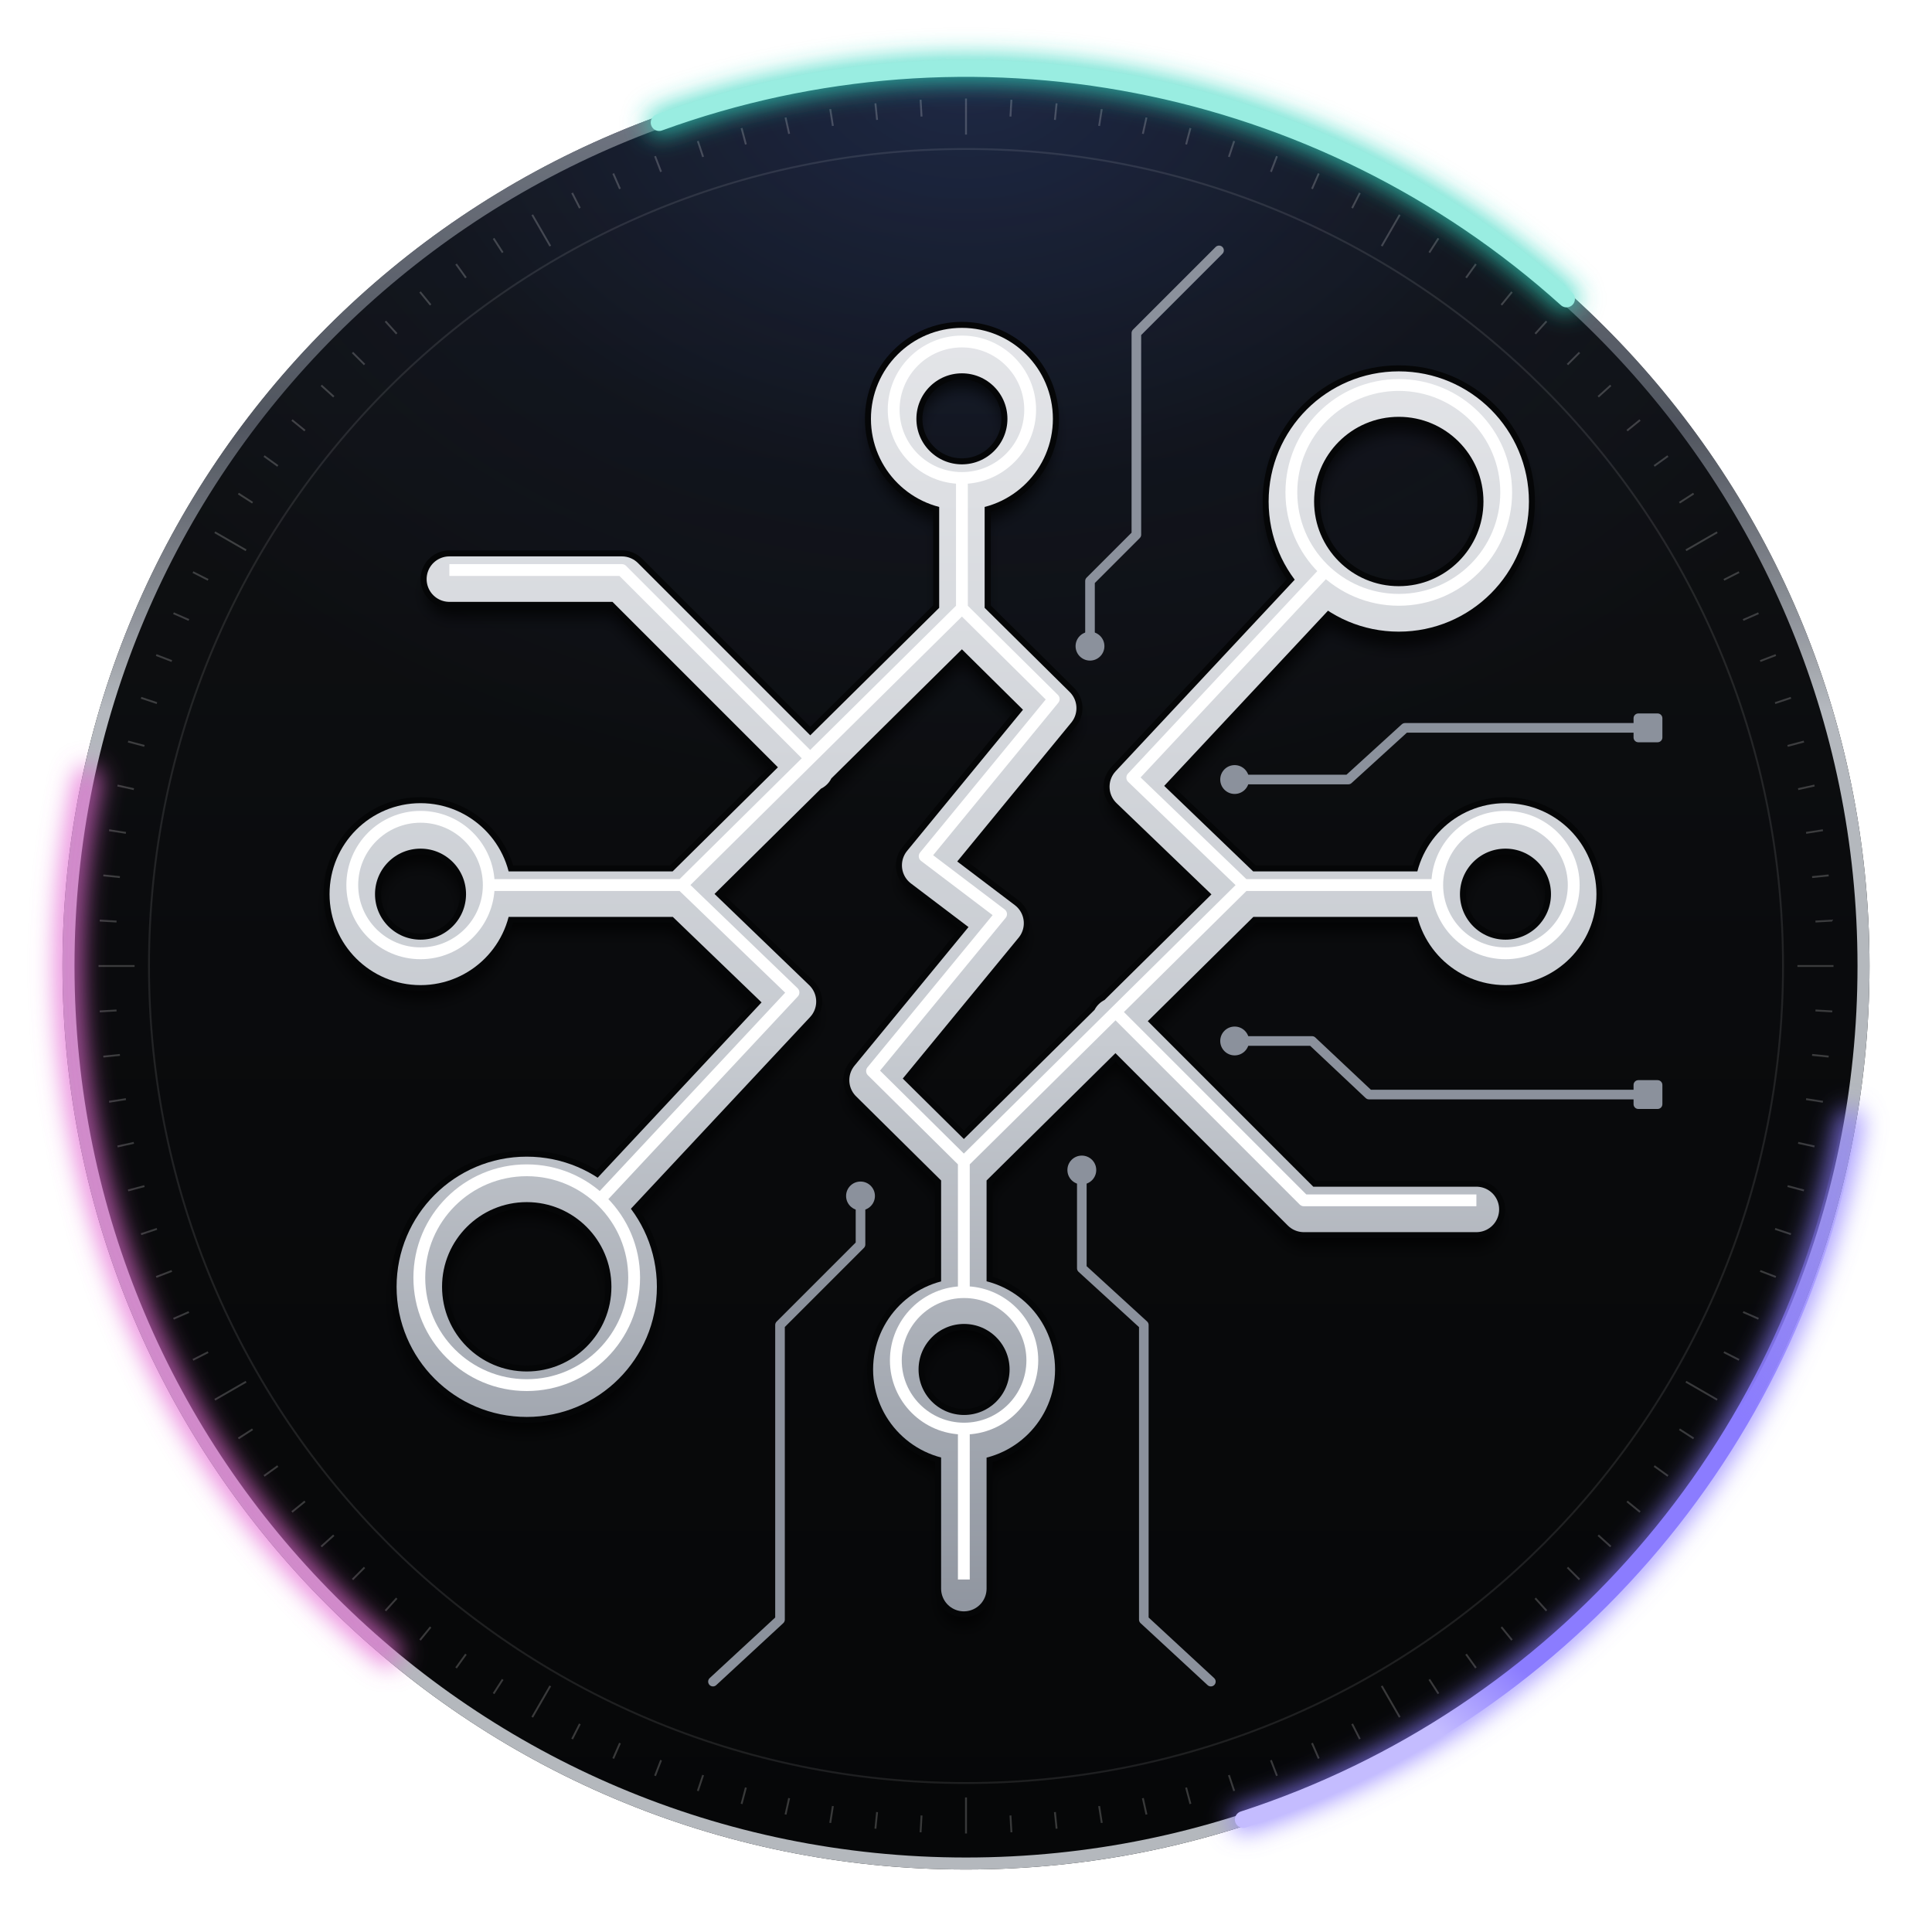
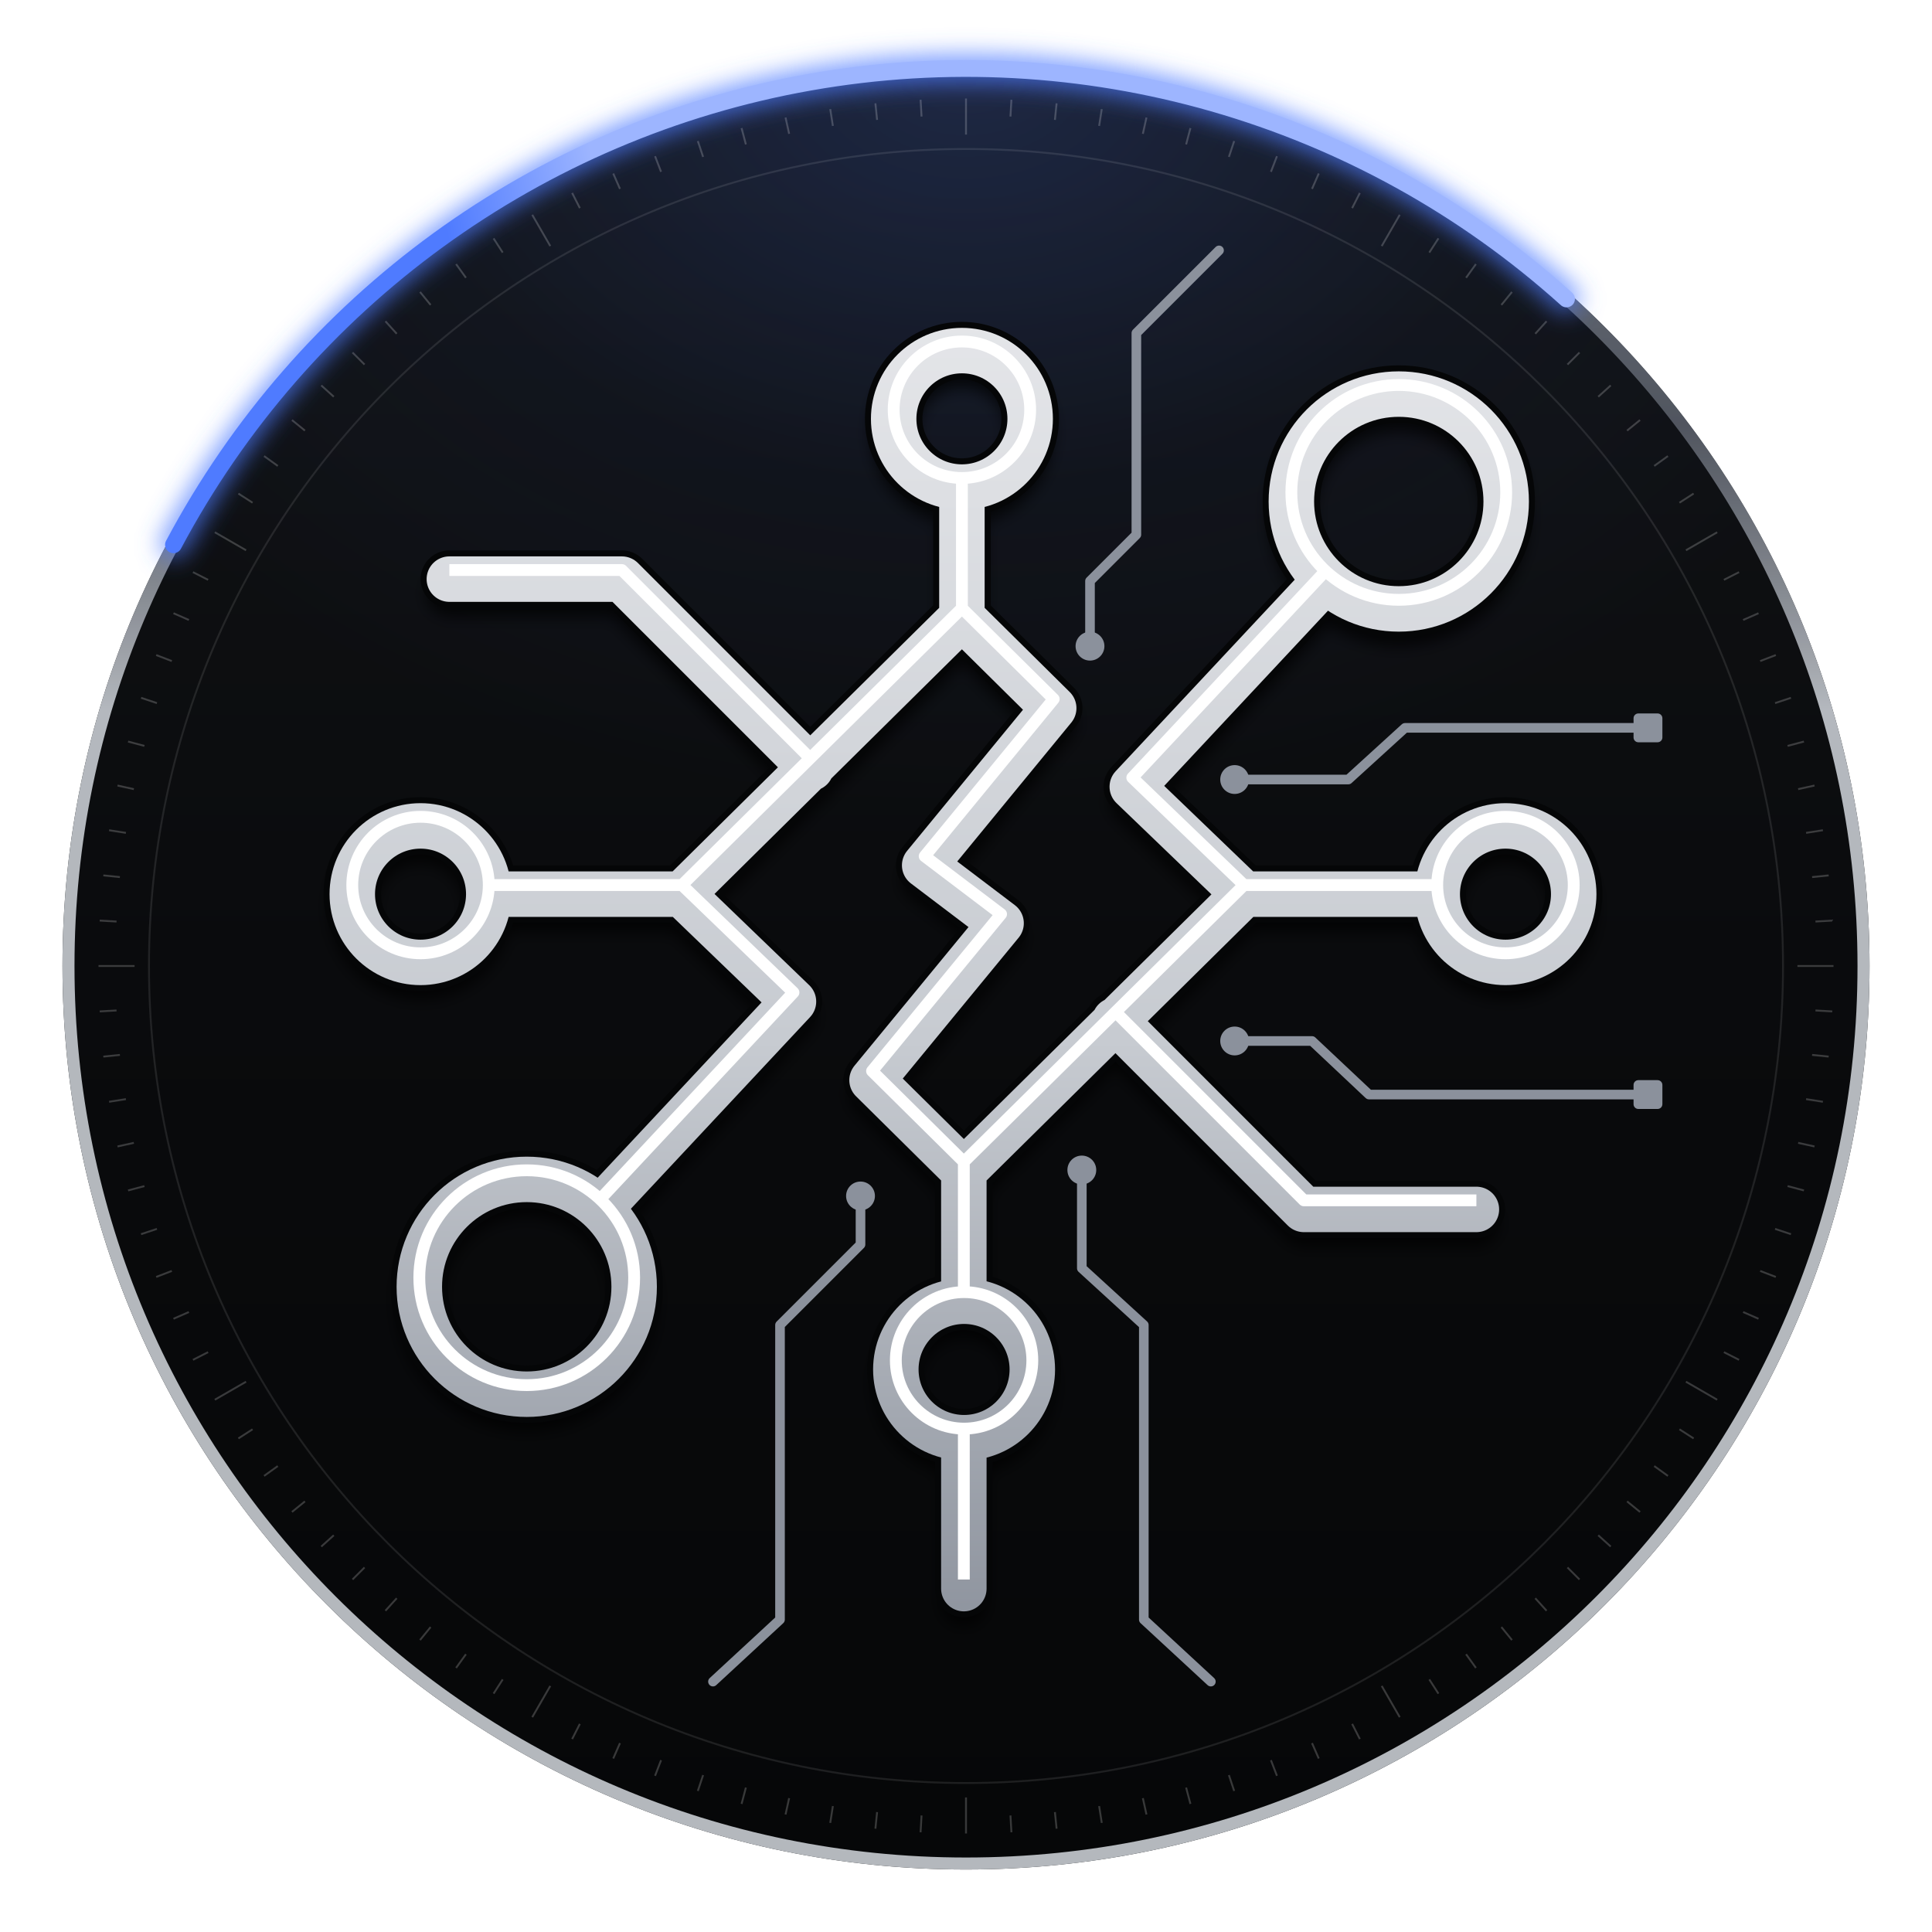
<svg xmlns="http://www.w3.org/2000/svg" width="1024" height="1024" viewBox="-402 -402 804 804" shape-rendering="geometricPrecision" role="img" aria-label="Botlane" class="shrink-0">
  <rect x="-402" y="-402" width="804" height="804" fill="#FFFFFF" />
  <defs>
    <linearGradient id="_R_0_-ring" gradientUnits="userSpaceOnUse" x1="0" y1="-540" x2="0" y2="540">
      <stop offset="0" style="stop-color:#EDEEF0" />
      <stop offset="1" stop-opacity="0.62" style="stop-color:#EDEEF0" />
    </linearGradient>
    <linearGradient id="_R_0_-arc0" gradientUnits="userSpaceOnUse" x1="-237.8" y1="-410.8" x2="-86.4" y2="-468.2">
-       <stop offset="0" stop-opacity="0.5" style="stop-color:#5BDACB" />
-       <stop offset="1" style="stop-color:#5BDACB" />
-     </linearGradient>
-     <linearGradient id="_R_0_-arc1" gradientUnits="userSpaceOnUse" x1="202.5" y1="392.2" x2="392" y2="205.4">
-       <stop offset="0" stop-opacity="0.5" style="stop-color:#A397FB" />
-       <stop offset="1" style="stop-color:#A397FB" />
-     </linearGradient>
-     <linearGradient id="_R_0_-arc2" gradientUnits="userSpaceOnUse" x1="77.5" y1="433.7" x2="-372.9" y2="229.6">
-       <stop offset="0" stop-opacity="0.5" style="stop-color:#E58ADA" />
-       <stop offset="1" style="stop-color:#E58ADA" />
+       <stop offset="0" stop-opacity="0.5" style="stop-color:#4F7BFF" />
+       <stop offset="1" style="stop-color:#4F7BFF" />
    </linearGradient>
    <linearGradient id="_R_0_-glass" gradientUnits="userSpaceOnUse" x1="0" y1="-376" x2="0" y2="376">
      <stop offset="0" stop-color="#121417" />
      <stop offset="0.5" stop-color="#0A0B0D" />
      <stop offset="1" stop-color="#060708" />
    </linearGradient>
    <radialGradient id="_R_0_-fall" gradientUnits="userSpaceOnUse" cx="0" cy="0" r="1" gradientTransform="translate(0 -376) scale(432.4 312.08)">
      <stop offset="0" stop-color="#4F7BFF" stop-opacity="0.2" />
      <stop offset="0.55" stop-color="#4F7BFF" stop-opacity="0.045" />
      <stop offset="1" stop-color="#4F7BFF" stop-opacity="0" />
    </radialGradient>
    <linearGradient id="_R_0_-edge" gradientUnits="userSpaceOnUse" x1="0" y1="-376" x2="0" y2="376">
      <stop offset="0" stop-color="#fff" />
      <stop offset="0.35" stop-color="#B6BAC2" stop-opacity="0.75" />
      <stop offset="0.8" stop-color="#6C727E" stop-opacity="0.7" />
      <stop offset="1" stop-color="#C7CBD1" stop-opacity="0.9" />
    </linearGradient>
    <linearGradient id="_R_0_-metal" gradientUnits="userSpaceOnUse" x1="0" y1="-310" x2="0" y2="310">
      <stop offset="0" stop-color="#E8E9EC" />
      <stop offset="0.55" stop-color="#C7CBD1" />
      <stop offset="1" stop-color="#868C97" />
    </linearGradient>
-     <linearGradient id="_R_0_-beam0" gradientUnits="userSpaceOnUse" x1="-127.7" y1="-351" x2="249.9" y2="-277.6">
-       <stop offset="0" stop-color="#2DD4BF" stop-opacity="0" />
-       <stop offset="0.4" stop-color="#2DD4BF" />
-       <stop offset="0.86" stop-color="#2DD4BF" />
-       <stop offset="1" stop-color="#99EDE1" />
-     </linearGradient>
-     <linearGradient id="_R_0_-beam1" gradientUnits="userSpaceOnUse" x1="367.8" y1="64.9" x2="115.4" y2="355.2">
-       <stop offset="0" stop-color="#8B7CFF" stop-opacity="0" />
-       <stop offset="0.4" stop-color="#8B7CFF" />
-       <stop offset="0.86" stop-color="#8B7CFF" />
-       <stop offset="1" stop-color="#C4BCFF" />
-     </linearGradient>
-     <linearGradient id="_R_0_-beam2" gradientUnits="userSpaceOnUse" x1="-240.1" y1="286.1" x2="-365.3" y2="-77.7">
-       <stop offset="0" stop-color="#E36BD3" stop-opacity="0" />
-       <stop offset="0.4" stop-color="#E36BD3" />
-       <stop offset="0.86" stop-color="#E36BD3" />
-       <stop offset="1" stop-color="#F4B9EC" />
+     <linearGradient id="_R_0_-beam0" gradientUnits="userSpaceOnUse" x1="-329.8" y1="-175.3" x2="249.9" y2="-277.6">
+       <stop offset="0" stop-color="#4F7BFF" stop-opacity="0" />
+       <stop offset="0.4" stop-color="#4F7BFF" />
+       <stop offset="0.86" stop-color="#4F7BFF" />
+       <stop offset="1" stop-color="#9DB5FF" />
    </linearGradient>
    <filter id="_R_0_-blur" filterUnits="userSpaceOnUse" x="-402" y="-402" width="804" height="804">
      <feGaussianBlur stdDeviation="5" />
    </filter>
    <filter id="_R_0_-soft" filterUnits="userSpaceOnUse" x="-376" y="-376" width="752" height="752">
      <feGaussianBlur stdDeviation="3" />
    </filter>
    <clipPath id="_R_0_-in">
      <circle r="375" />
    </clipPath>
    <mask id="_R_0_-inner" maskUnits="userSpaceOnUse" x="-376" y="-376" width="752" height="752">
      <path d="M-1.7 -199.3L-1.7 -145.1L36.5 -107.3L-17.2 -41.9L14.6 -17.8L-39.1 47.5L-0.9 85.3L-0.9 139.5M-0.9 196.3L-0.9 259.1M-1.7 -145.1L-118.2 -29.9L-198.6 -29.9M-0.9 85.3L115.7 -29.9L196.1 -29.9M-118.2 -29.9L-71.8 14.8L-152.2 100.8M115.7 -29.9L69.2 -74.6L149.6 -160.6M-215.0 -161.0L-143.2 -161.0L-64.5 -82.3M212.4 101.3L140.6 101.3L61.9 22.6M-30.1 -227.7a28.4 28.4 0 1 0 56.8 0a28.4 28.4 0 1 0 -56.8 0ZM-29.2 167.9a28.4 28.4 0 1 0 56.8 0a28.4 28.4 0 1 0 -56.8 0ZM-255.4 -29.9a28.4 28.4 0 1 0 56.8 0a28.4 28.4 0 1 0 -56.8 0ZM196.1 -29.9a28.4 28.4 0 1 0 56.8 0a28.4 28.4 0 1 0 -56.8 0ZM-227.5 133.5a44.7 44.7 0 1 0 89.4 0a44.7 44.7 0 1 0 -89.4 0ZM135.4 -193.3a44.7 44.7 0 1 0 89.4 0a44.7 44.7 0 1 0 -89.4 0Z" fill="none" stroke="#fff" stroke-width="15.92" stroke-linecap="round" stroke-linejoin="round" />
    </mask>
  </defs>
  <circle r="376" fill="url(#_R_0_-glass)" />
  <circle r="376" fill="url(#_R_0_-fall)" />
  <g clip-path="url(#_R_0_-in)" fill="none" stroke-linecap="round" stroke-linejoin="round">
    <path d="M361.0 0.0L346.0 0.0M360.5 18.9L353.5 18.5M359.0 37.7L352.1 37.0M356.6 56.5L349.6 55.4M353.1 75.1L346.3 73.6M348.7 93.4L341.9 91.6M343.3 111.6L336.7 109.4M337.0 129.4L330.5 126.9M329.8 146.8L323.4 144.0M321.7 163.9L315.4 160.7M312.6 180.5L299.6 173.0M302.8 196.6L296.9 192.8M292.1 212.2L286.4 208.1M280.5 227.2L275.1 222.8M268.3 241.6L263.1 236.9M255.3 255.3L250.3 250.3M241.6 268.3L236.9 263.1M227.2 280.5L222.8 275.1M212.2 292.1L208.1 286.4M196.6 302.8L192.8 296.9M180.5 312.6L173.0 299.6M163.9 321.7L160.7 315.4M146.8 329.8L144.0 323.4M129.4 337.0L126.9 330.5M111.6 343.3L109.4 336.7M93.4 348.7L91.6 341.9M75.1 353.1L73.6 346.3M56.5 356.6L55.4 349.6M37.7 359.0L37.0 352.1M18.9 360.5L18.5 353.5M0.0 361.0L0.0 346.0M-18.9 360.5L-18.5 353.5M-37.7 359.0L-37.0 352.1M-56.5 356.6L-55.4 349.6M-75.1 353.1L-73.6 346.3M-93.4 348.7L-91.6 341.9M-111.6 343.3L-109.4 336.7M-129.4 337.0L-126.9 330.5M-146.8 329.8L-144.0 323.4M-163.9 321.7L-160.7 315.4M-180.5 312.6L-173.0 299.6M-196.6 302.8L-192.8 296.9M-212.2 292.1L-208.1 286.4M-227.2 280.5L-222.8 275.1M-241.6 268.3L-236.9 263.1M-255.3 255.3L-250.3 250.3M-268.3 241.6L-263.1 236.9M-280.5 227.2L-275.1 222.8M-292.1 212.2L-286.4 208.1M-302.8 196.6L-296.9 192.8M-312.6 180.5L-299.6 173.0M-321.7 163.9L-315.4 160.7M-329.8 146.8L-323.4 144.0M-337.0 129.4L-330.5 126.9M-343.3 111.6L-336.7 109.4M-348.7 93.4L-341.9 91.6M-353.1 75.1L-346.3 73.6M-356.6 56.5L-349.6 55.4M-359.0 37.7L-352.1 37.0M-360.5 18.9L-353.5 18.5M-361.0 0.0L-346.0 0.0M-360.5 -18.9L-353.5 -18.5M-359.0 -37.7L-352.1 -37.0M-356.6 -56.5L-349.6 -55.4M-353.1 -75.1L-346.3 -73.6M-348.7 -93.4L-341.9 -91.6M-343.3 -111.6L-336.7 -109.4M-337.0 -129.4L-330.5 -126.9M-329.8 -146.8L-323.4 -144.0M-321.7 -163.9L-315.4 -160.7M-312.6 -180.5L-299.6 -173.0M-302.8 -196.6L-296.9 -192.8M-292.1 -212.2L-286.4 -208.1M-280.5 -227.2L-275.1 -222.8M-268.3 -241.6L-263.1 -236.9M-255.3 -255.3L-250.3 -250.3M-241.6 -268.3L-236.9 -263.1M-227.2 -280.5L-222.8 -275.1M-212.2 -292.1L-208.1 -286.4M-196.6 -302.8L-192.8 -296.9M-180.5 -312.6L-173.0 -299.6M-163.9 -321.7L-160.7 -315.4M-146.8 -329.8L-144.0 -323.4M-129.4 -337.0L-126.9 -330.5M-111.6 -343.3L-109.4 -336.7M-93.4 -348.7L-91.6 -341.9M-75.1 -353.1L-73.6 -346.3M-56.5 -356.6L-55.4 -349.6M-37.7 -359.0L-37.0 -352.1M-18.9 -360.5L-18.5 -353.5M-0.0 -361.0L-0.0 -346.0M18.9 -360.5L18.5 -353.5M37.7 -359.0L37.0 -352.1M56.5 -356.6L55.4 -349.6M75.1 -353.1L73.6 -346.3M93.4 -348.7L91.6 -341.9M111.6 -343.3L109.4 -336.7M129.4 -337.0L126.9 -330.5M146.8 -329.8L144.0 -323.4M163.9 -321.7L160.7 -315.4M180.5 -312.6L173.0 -299.6M196.6 -302.8L192.8 -296.9M212.2 -292.1L208.1 -286.4M227.2 -280.5L222.8 -275.1M241.6 -268.3L236.9 -263.1M255.3 -255.3L250.3 -250.3M268.3 -241.6L263.1 -236.9M280.5 -227.2L275.1 -222.8M292.1 -212.2L286.4 -208.1M302.8 -196.6L296.9 -192.8M312.6 -180.5L299.6 -173.0M321.7 -163.9L315.4 -160.7M329.8 -146.8L323.4 -144.0M337.0 -129.4L330.5 -126.9M343.3 -111.6L336.7 -109.4M348.7 -93.4L341.9 -91.6M353.1 -75.1L346.3 -73.6M356.6 -56.5L349.6 -55.4M359.0 -37.7L352.1 -37.0M360.5 -18.9L353.5 -18.5" stroke="#fff" stroke-opacity="0.2" stroke-width="1" stroke-linecap="butt" vector-effect="non-scaling-stroke" />
    <circle r="340" stroke="#fff" stroke-opacity="0.1" stroke-width="1" vector-effect="non-scaling-stroke" />
    <path d="M105.3 -297.8L70.9 -263.4L70.9 -179.5L51.6 -160.2L51.6 -133.1M283.8 -99.1L182.7 -99.1L159.1 -77.6L111.8 -77.6M283.8 53.5L167.7 53.5L144.0 31.2L111.8 31.2M-105.3 297.8L-77.4 272.0L-77.4 149.4L-43.9 115.9L-43.9 95.7M101.9 297.8L74.0 272.0L74.0 149.4L48.2 125.8L48.2 84.9" stroke="#8B919C" stroke-width="5.095" vector-effect="non-scaling-stroke" />
    <g fill="#8B919C" stroke="none">
      <circle cx="51.6" cy="-133.1" r="6" />
      <circle cx="111.8" cy="-77.6" r="6" />
      <circle cx="111.8" cy="31.2" r="6" />
      <circle cx="-43.9" cy="95.7" r="6" />
      <circle cx="48.2" cy="84.9" r="6" />
      <rect x="277.8" y="-105.1" width="12" height="12" rx="2" />
      <rect x="277.8" y="47.5" width="12" height="12" rx="2" />
    </g>
    <path d="M-1.7 -199.3L-1.7 -145.1L36.5 -107.3L-17.2 -41.9L14.6 -17.8L-39.1 47.5L-0.9 85.3L-0.9 139.5M-0.9 196.3L-0.9 259.1M-1.7 -145.1L-118.2 -29.9L-198.6 -29.9M-0.9 85.3L115.7 -29.9L196.1 -29.9M-118.2 -29.9L-71.8 14.8L-152.2 100.8M115.7 -29.9L69.2 -74.6L149.6 -160.6M-215.0 -161.0L-143.2 -161.0L-64.5 -82.3M212.4 101.3L140.6 101.3L61.9 22.6M-30.1 -227.7a28.4 28.4 0 1 0 56.8 0a28.4 28.4 0 1 0 -56.8 0ZM-29.2 167.9a28.4 28.4 0 1 0 56.8 0a28.4 28.4 0 1 0 -56.8 0ZM-255.4 -29.9a28.4 28.4 0 1 0 56.8 0a28.4 28.4 0 1 0 -56.8 0ZM196.1 -29.9a28.4 28.4 0 1 0 56.8 0a28.4 28.4 0 1 0 -56.8 0ZM-227.5 133.5a44.7 44.7 0 1 0 89.4 0a44.7 44.7 0 1 0 -89.4 0ZM135.4 -193.3a44.7 44.7 0 1 0 89.4 0a44.7 44.7 0 1 0 -89.4 0Z" stroke="#000" stroke-opacity="0.75" stroke-width="18.92" transform="translate(0 6)" filter="url(#_R_0_-soft)" />
    <path d="M-1.7 -199.3L-1.7 -145.1L36.5 -107.3L-17.2 -41.9L14.6 -17.8L-39.1 47.5L-0.9 85.3L-0.9 139.5M-0.9 196.3L-0.9 259.1M-1.7 -145.1L-118.2 -29.9L-198.6 -29.9M-0.9 85.3L115.7 -29.9L196.1 -29.9M-118.2 -29.9L-71.8 14.8L-152.2 100.8M115.7 -29.9L69.2 -74.6L149.6 -160.6M-215.0 -161.0L-143.2 -161.0L-64.5 -82.3M212.4 101.3L140.6 101.3L61.9 22.6M-30.1 -227.7a28.4 28.4 0 1 0 56.8 0a28.4 28.4 0 1 0 -56.8 0ZM-29.2 167.9a28.4 28.4 0 1 0 56.8 0a28.4 28.4 0 1 0 -56.8 0ZM-255.4 -29.9a28.4 28.4 0 1 0 56.8 0a28.4 28.4 0 1 0 -56.8 0ZM196.1 -29.9a28.4 28.4 0 1 0 56.8 0a28.4 28.4 0 1 0 -56.8 0ZM-227.5 133.5a44.7 44.7 0 1 0 89.4 0a44.7 44.7 0 1 0 -89.4 0ZM135.4 -193.3a44.7 44.7 0 1 0 89.4 0a44.7 44.7 0 1 0 -89.4 0Z" stroke="#050607" stroke-width="23.92" />
    <path d="M-1.7 -199.3L-1.7 -145.1L36.5 -107.3L-17.2 -41.9L14.6 -17.8L-39.1 47.5L-0.9 85.3L-0.9 139.5M-0.9 196.3L-0.9 259.1M-1.7 -145.1L-118.2 -29.9L-198.6 -29.9M-0.9 85.3L115.7 -29.9L196.1 -29.9M-118.2 -29.9L-71.8 14.8L-152.2 100.8M115.7 -29.9L69.2 -74.6L149.6 -160.6M-215.0 -161.0L-143.2 -161.0L-64.5 -82.3M212.4 101.3L140.6 101.3L61.9 22.6M-30.1 -227.7a28.4 28.4 0 1 0 56.8 0a28.4 28.4 0 1 0 -56.8 0ZM-29.2 167.9a28.4 28.4 0 1 0 56.8 0a28.4 28.4 0 1 0 -56.8 0ZM-255.4 -29.9a28.4 28.4 0 1 0 56.8 0a28.4 28.4 0 1 0 -56.8 0ZM196.1 -29.9a28.4 28.4 0 1 0 56.8 0a28.4 28.4 0 1 0 -56.8 0ZM-227.5 133.5a44.7 44.7 0 1 0 89.4 0a44.7 44.7 0 1 0 -89.4 0ZM135.4 -193.3a44.7 44.7 0 1 0 89.4 0a44.7 44.7 0 1 0 -89.4 0Z" stroke="url(#_R_0_-metal)" stroke-width="18.92" />
    <g mask="url(#_R_0_-inner)">
      <path d="M-1.7 -199.3L-1.7 -145.1L36.5 -107.3L-17.2 -41.9L14.6 -17.8L-39.1 47.5L-0.9 85.3L-0.9 139.5M-0.9 196.3L-0.9 259.1M-1.7 -145.1L-118.2 -29.9L-198.6 -29.9M-0.9 85.3L115.7 -29.9L196.1 -29.9M-118.2 -29.9L-71.8 14.8L-152.2 100.8M115.7 -29.9L69.2 -74.6L149.6 -160.6M-215.0 -161.0L-143.2 -161.0L-64.5 -82.3M212.4 101.3L140.6 101.3L61.9 22.6M-30.1 -227.7a28.4 28.4 0 1 0 56.8 0a28.4 28.4 0 1 0 -56.8 0ZM-29.2 167.9a28.4 28.4 0 1 0 56.8 0a28.4 28.4 0 1 0 -56.8 0ZM-255.4 -29.9a28.4 28.4 0 1 0 56.8 0a28.4 28.4 0 1 0 -56.8 0ZM196.1 -29.9a28.4 28.4 0 1 0 56.8 0a28.4 28.4 0 1 0 -56.8 0ZM-227.5 133.5a44.7 44.7 0 1 0 89.4 0a44.7 44.7 0 1 0 -89.4 0ZM135.4 -193.3a44.7 44.7 0 1 0 89.4 0a44.7 44.7 0 1 0 -89.4 0Z" stroke="#fff" stroke-width="4.919" stroke-linecap="butt" transform="translate(0 -3.784)" />
    </g>
  </g>
  <circle r="373.5" fill="none" stroke="url(#_R_0_-edge)" stroke-width="6.368" vector-effect="non-scaling-stroke" />
  <g fill="none" stroke-linecap="round">
    <g>
-       <path d="M-127.7 -351A373.5 373.5 0 0 1 249.9 -277.6" stroke="#2DD4BF" stroke-opacity="0.8" stroke-width="11" filter="url(#_R_0_-blur)" />
-       <path d="M-127.7 -351A373.5 373.5 0 0 1 249.9 -277.6" stroke="url(#_R_0_-beam0)" stroke-width="8.915" vector-effect="non-scaling-stroke" />
-     </g>
-     <g>
-       <path d="M367.8 64.9A373.5 373.5 0 0 1 115.4 355.2" stroke="#8B7CFF" stroke-opacity="0.8" stroke-width="11" filter="url(#_R_0_-blur)" />
-       <path d="M367.8 64.9A373.5 373.5 0 0 1 115.4 355.2" stroke="url(#_R_0_-beam1)" stroke-width="8.915" vector-effect="non-scaling-stroke" />
-     </g>
-     <g>
-       <path d="M-240.1 286.1A373.5 373.5 0 0 1 -365.3 -77.7" stroke="#E36BD3" stroke-opacity="0.8" stroke-width="11" filter="url(#_R_0_-blur)" />
-       <path d="M-240.1 286.1A373.5 373.5 0 0 1 -365.3 -77.7" stroke="url(#_R_0_-beam2)" stroke-width="8.915" vector-effect="non-scaling-stroke" />
+       <path d="M-329.8 -175.3A373.5 373.5 0 0 1 249.9 -277.6" stroke="#4F7BFF" stroke-opacity="0.8" stroke-width="11" filter="url(#_R_0_-blur)" />
+       <path d="M-329.8 -175.3A373.5 373.5 0 0 1 249.9 -277.6" stroke="url(#_R_0_-beam0)" stroke-width="8.915" vector-effect="non-scaling-stroke" />
    </g>
  </g>
</svg>
